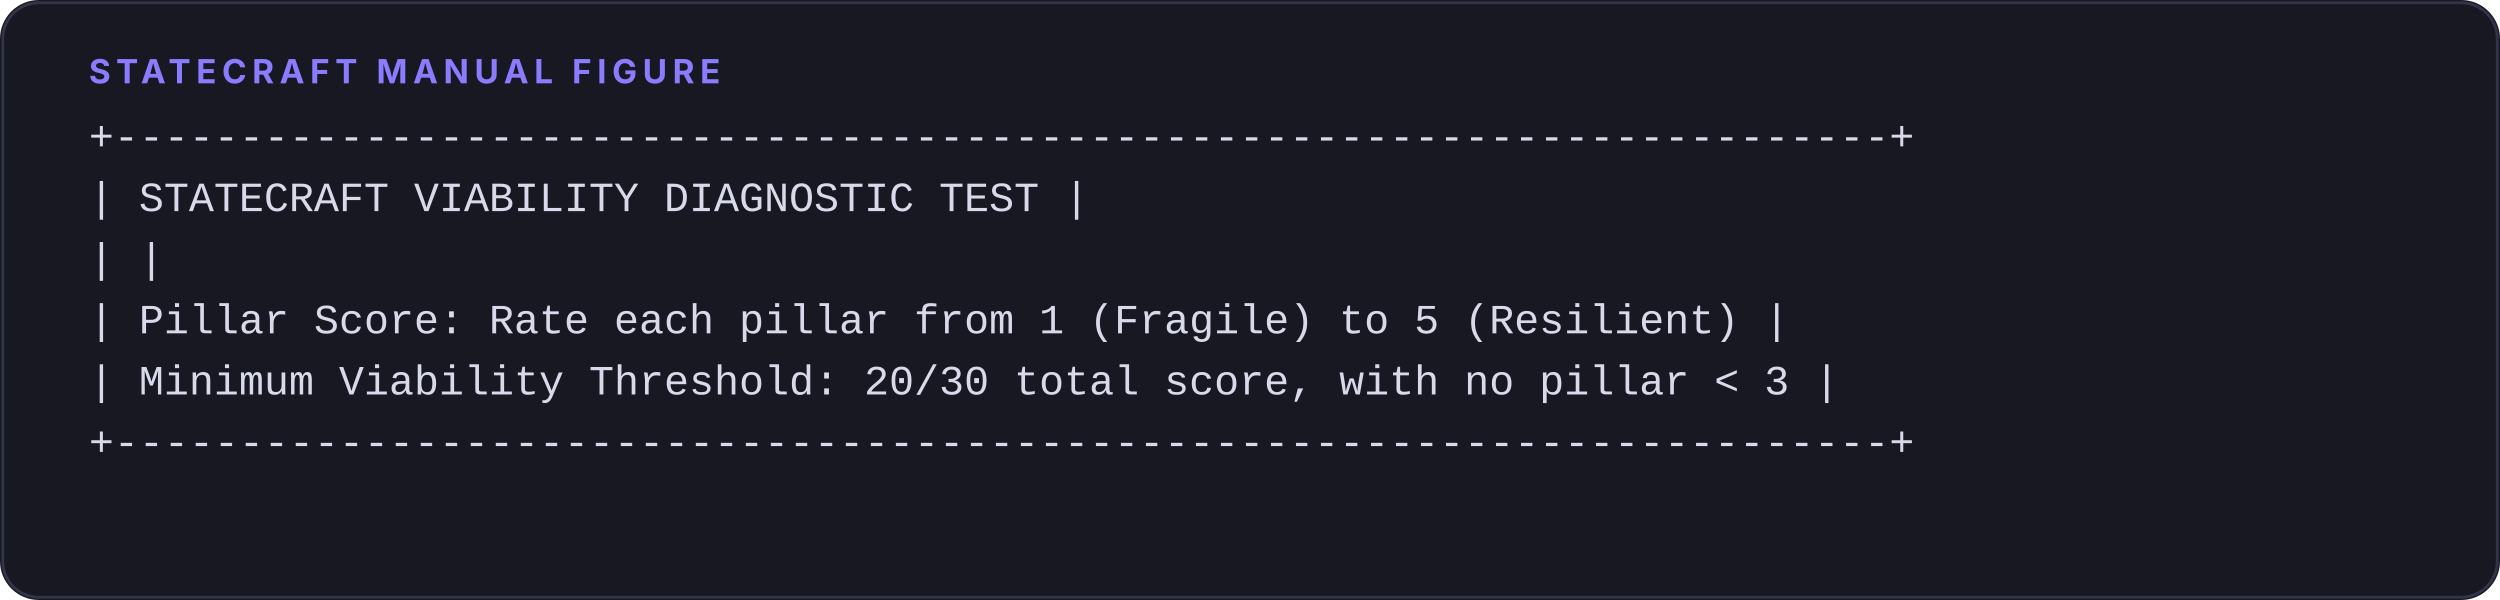
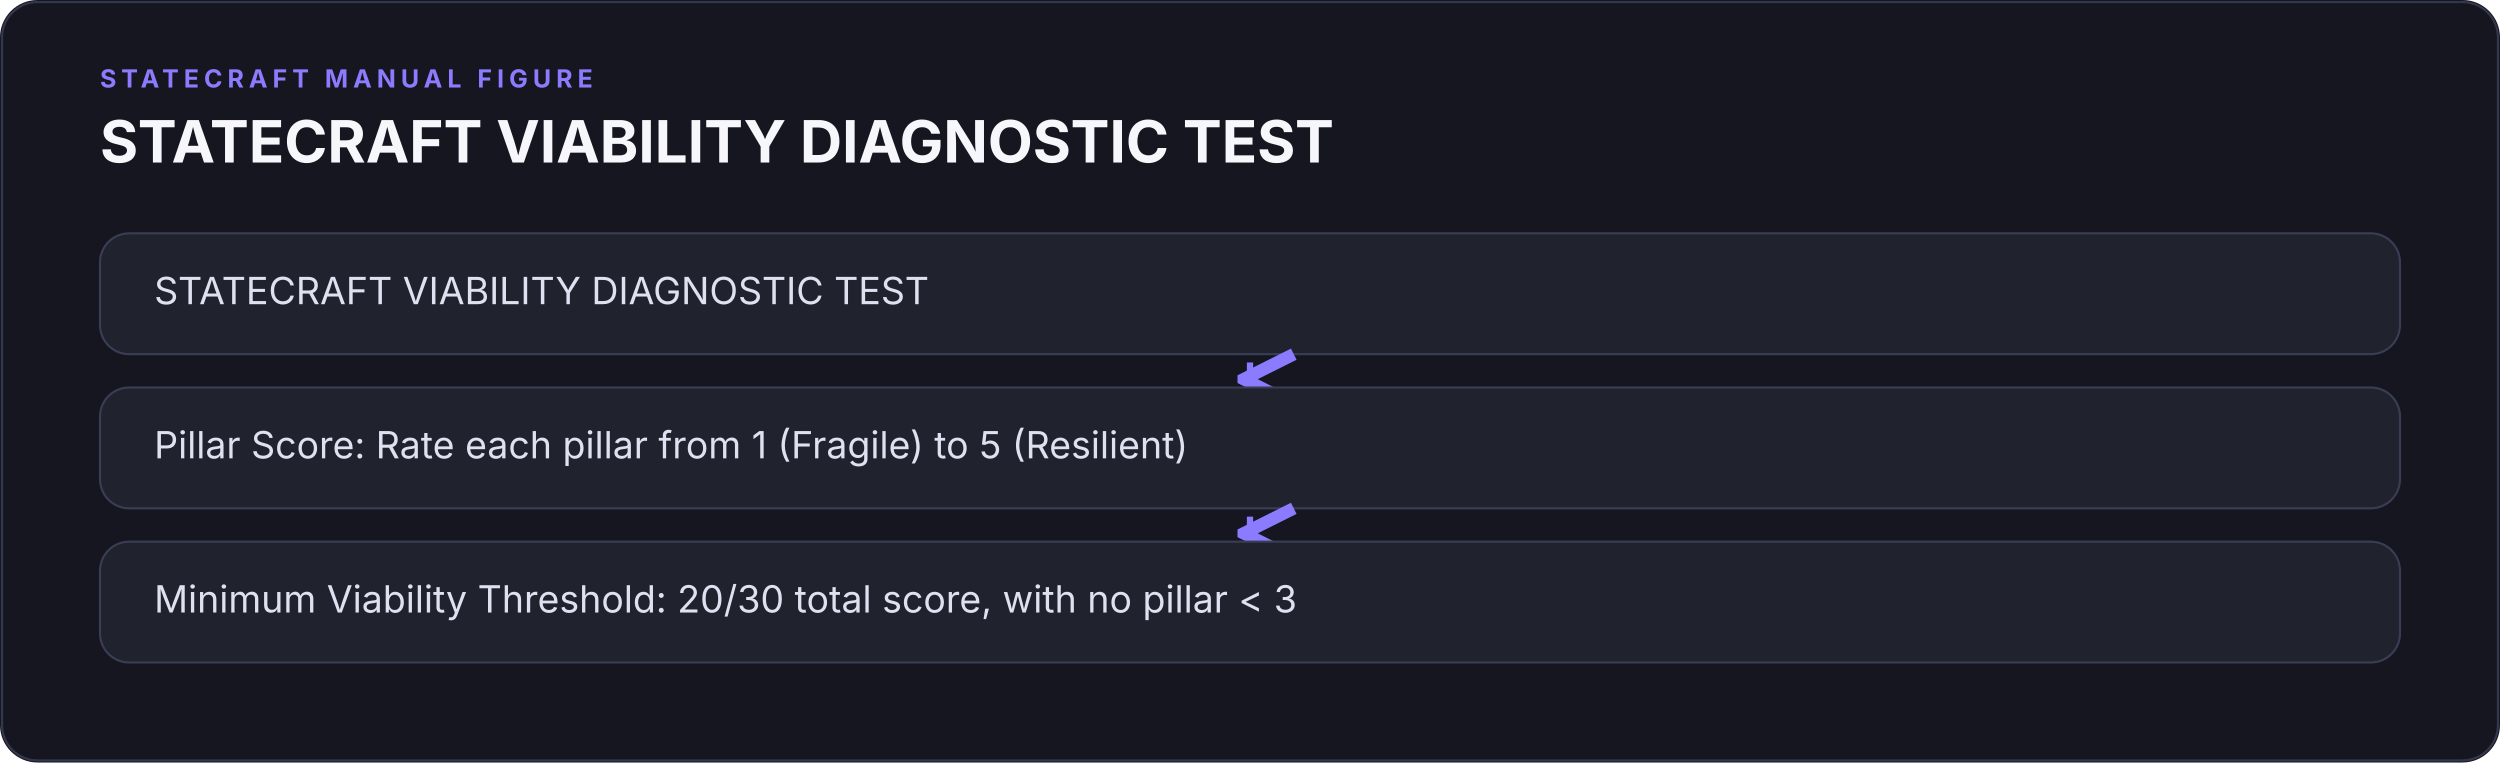
- <svg xmlns="http://www.w3.org/2000/svg" width="900" height="216" viewBox="0 0 900 216" role="img" aria-labelledby="title desc">
-   <rect width="900" height="216" rx="14" fill="#171821" />
-   <rect x="1" y="1" width="898" height="214" rx="13" fill="none" stroke="#32354a" />
-   <text x="32" y="30" class="label">STATECRAFT MANUAL FIGURE</text>
-   <text x="32" y="54" class="line">+-----------------------------------------------------------------------+</text>
-   <text x="32" y="76" class="line">|                 STATECRAFT VIABILITY DIAGNOSTIC TEST                  |</text>
-   <text x="32" y="98" class="line">|                                                                       |</text>
-   <text x="32" y="120" class="line">| Pillar Score: Rate each pillar from 1 (Fragile) to 5 (Resilient)      |</text>
-   <text x="32" y="142" class="line">| Minimum Viability Threshold: 20/30 total score, with no pillar &lt; 3    |</text>
-   <text x="32" y="164" class="line">+-----------------------------------------------------------------------+</text>
-   <style>.label{font:700 12px ui-sans-serif,system-ui,-apple-system,BlinkMacSystemFont,'Segoe UI',sans-serif;letter-spacing:2px;fill:#8b7cff}.line{font:15px ui-monospace,SFMono-Regular,Menlo,Consolas,'Liberation Mono',monospace;fill:#d8d9ea}</style>
+ <svg xmlns="http://www.w3.org/2000/svg" width="1200" height="366" viewBox="0 0 1200 366" role="img" aria-labelledby="title desc">
+   <rect width="1200" height="366" rx="18" fill="#151620" />
+   <rect x="1" y="1" width="1198" height="364" rx="17" fill="none" stroke="#34384f" />
+   <text x="48" y="42" class="eyebrow">STATECRAFT MANUAL FIGURE</text>
+   <text x="48" y="78" class="heading">STATECRAFT VIABILITY DIAGNOSTIC TEST</text>
+   <rect x="48" y="112" width="1104" height="58" rx="14" class="card" />
+   <text x="74" y="146" class="body">STATECRAFT VIABILITY DIAGNOSTIC TEST</text>
+   <path d="M600 174 v8" class="arrow" />
+   <rect x="48" y="186" width="1104" height="58" rx="14" class="card" />
+   <text x="74" y="220" class="body">Pillar Score: Rate each pillar from 1 (Fragile) to 5 (Resilient)</text>
+   <path d="M600 248 v8" class="arrow" />
+   <rect x="48" y="260" width="1104" height="58" rx="14" class="card" />
+   <text x="74" y="294" class="body">Minimum Viability Threshold: 20/30 total score, with no pillar &lt; 3</text>
+   <style>
+     .eyebrow{font:700 12px ui-sans-serif,system-ui,-apple-system,BlinkMacSystemFont,'Segoe UI',sans-serif;letter-spacing:2.4px;fill:#8b7cff}.heading{font:700 28px ui-sans-serif,system-ui,-apple-system,BlinkMacSystemFont,'Segoe UI',sans-serif;fill:#f6f6fb}.card{fill:#20222e;stroke:#3a3e55}.body{font:18px ui-sans-serif,system-ui,-apple-system,BlinkMacSystemFont,'Segoe UI',sans-serif;fill:#dfe1f1}.arrow{stroke:#8b7cff;stroke-width:3;marker-end:url(#arrow)}
+   </style>
+   <defs>
+     <marker id="arrow" markerWidth="10" markerHeight="10" refX="5" refY="8" orient="auto">
+       <path d="M1,1 L5,9 L9,1" fill="none" stroke="#8b7cff" stroke-width="2" />
+     </marker>
+   </defs>
</svg>
